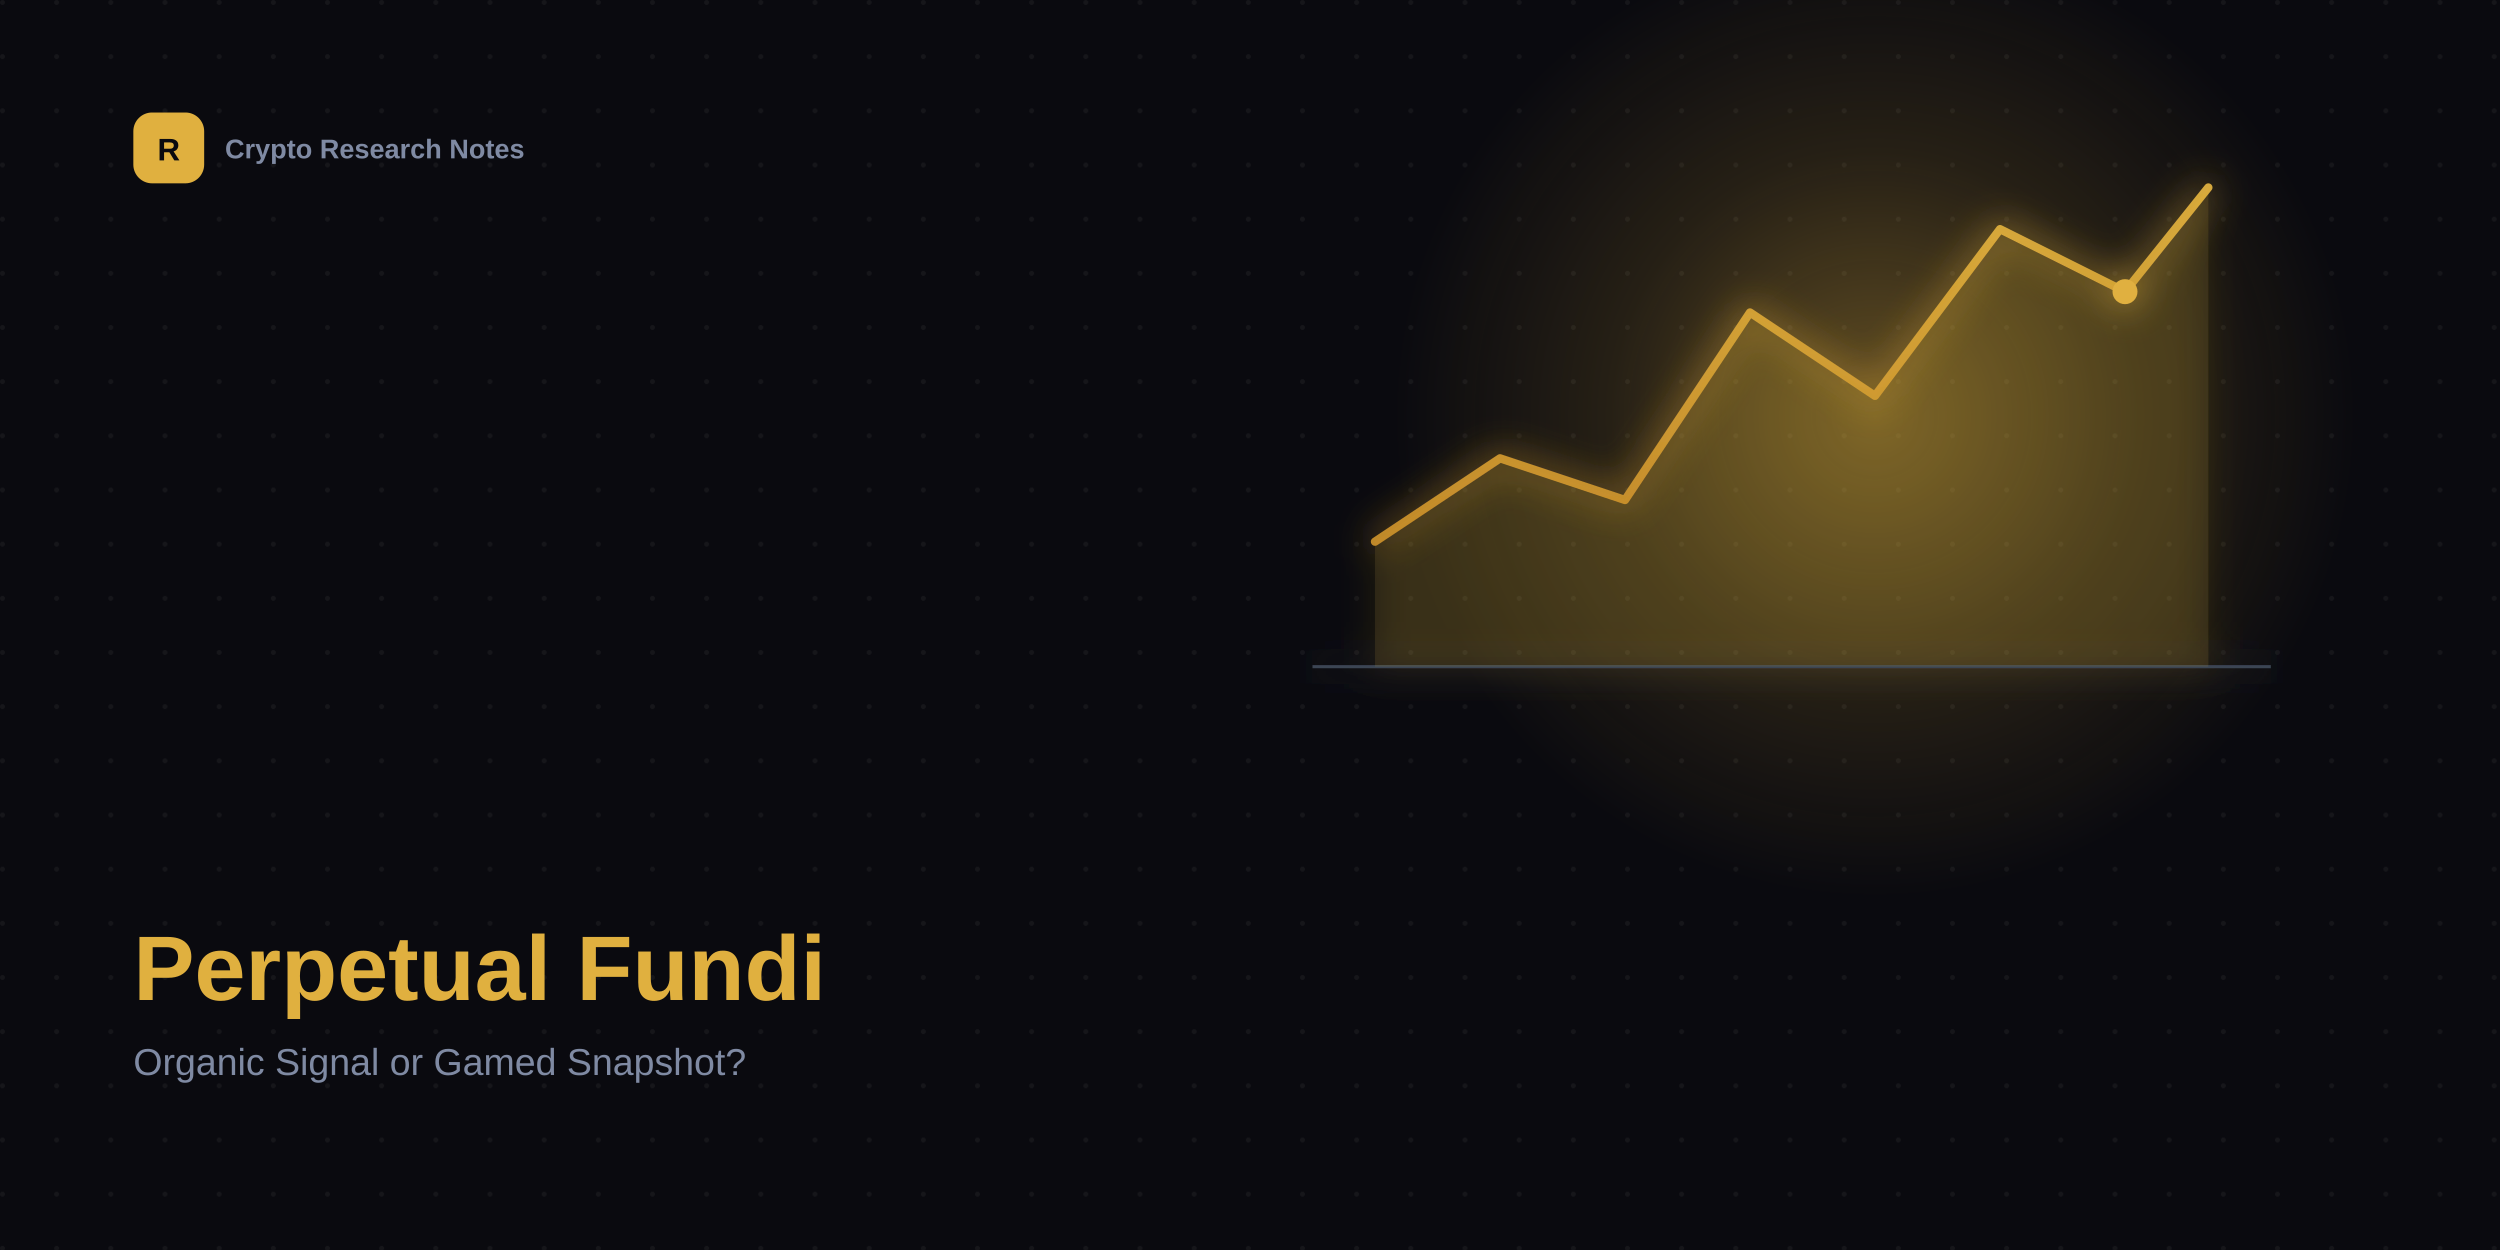
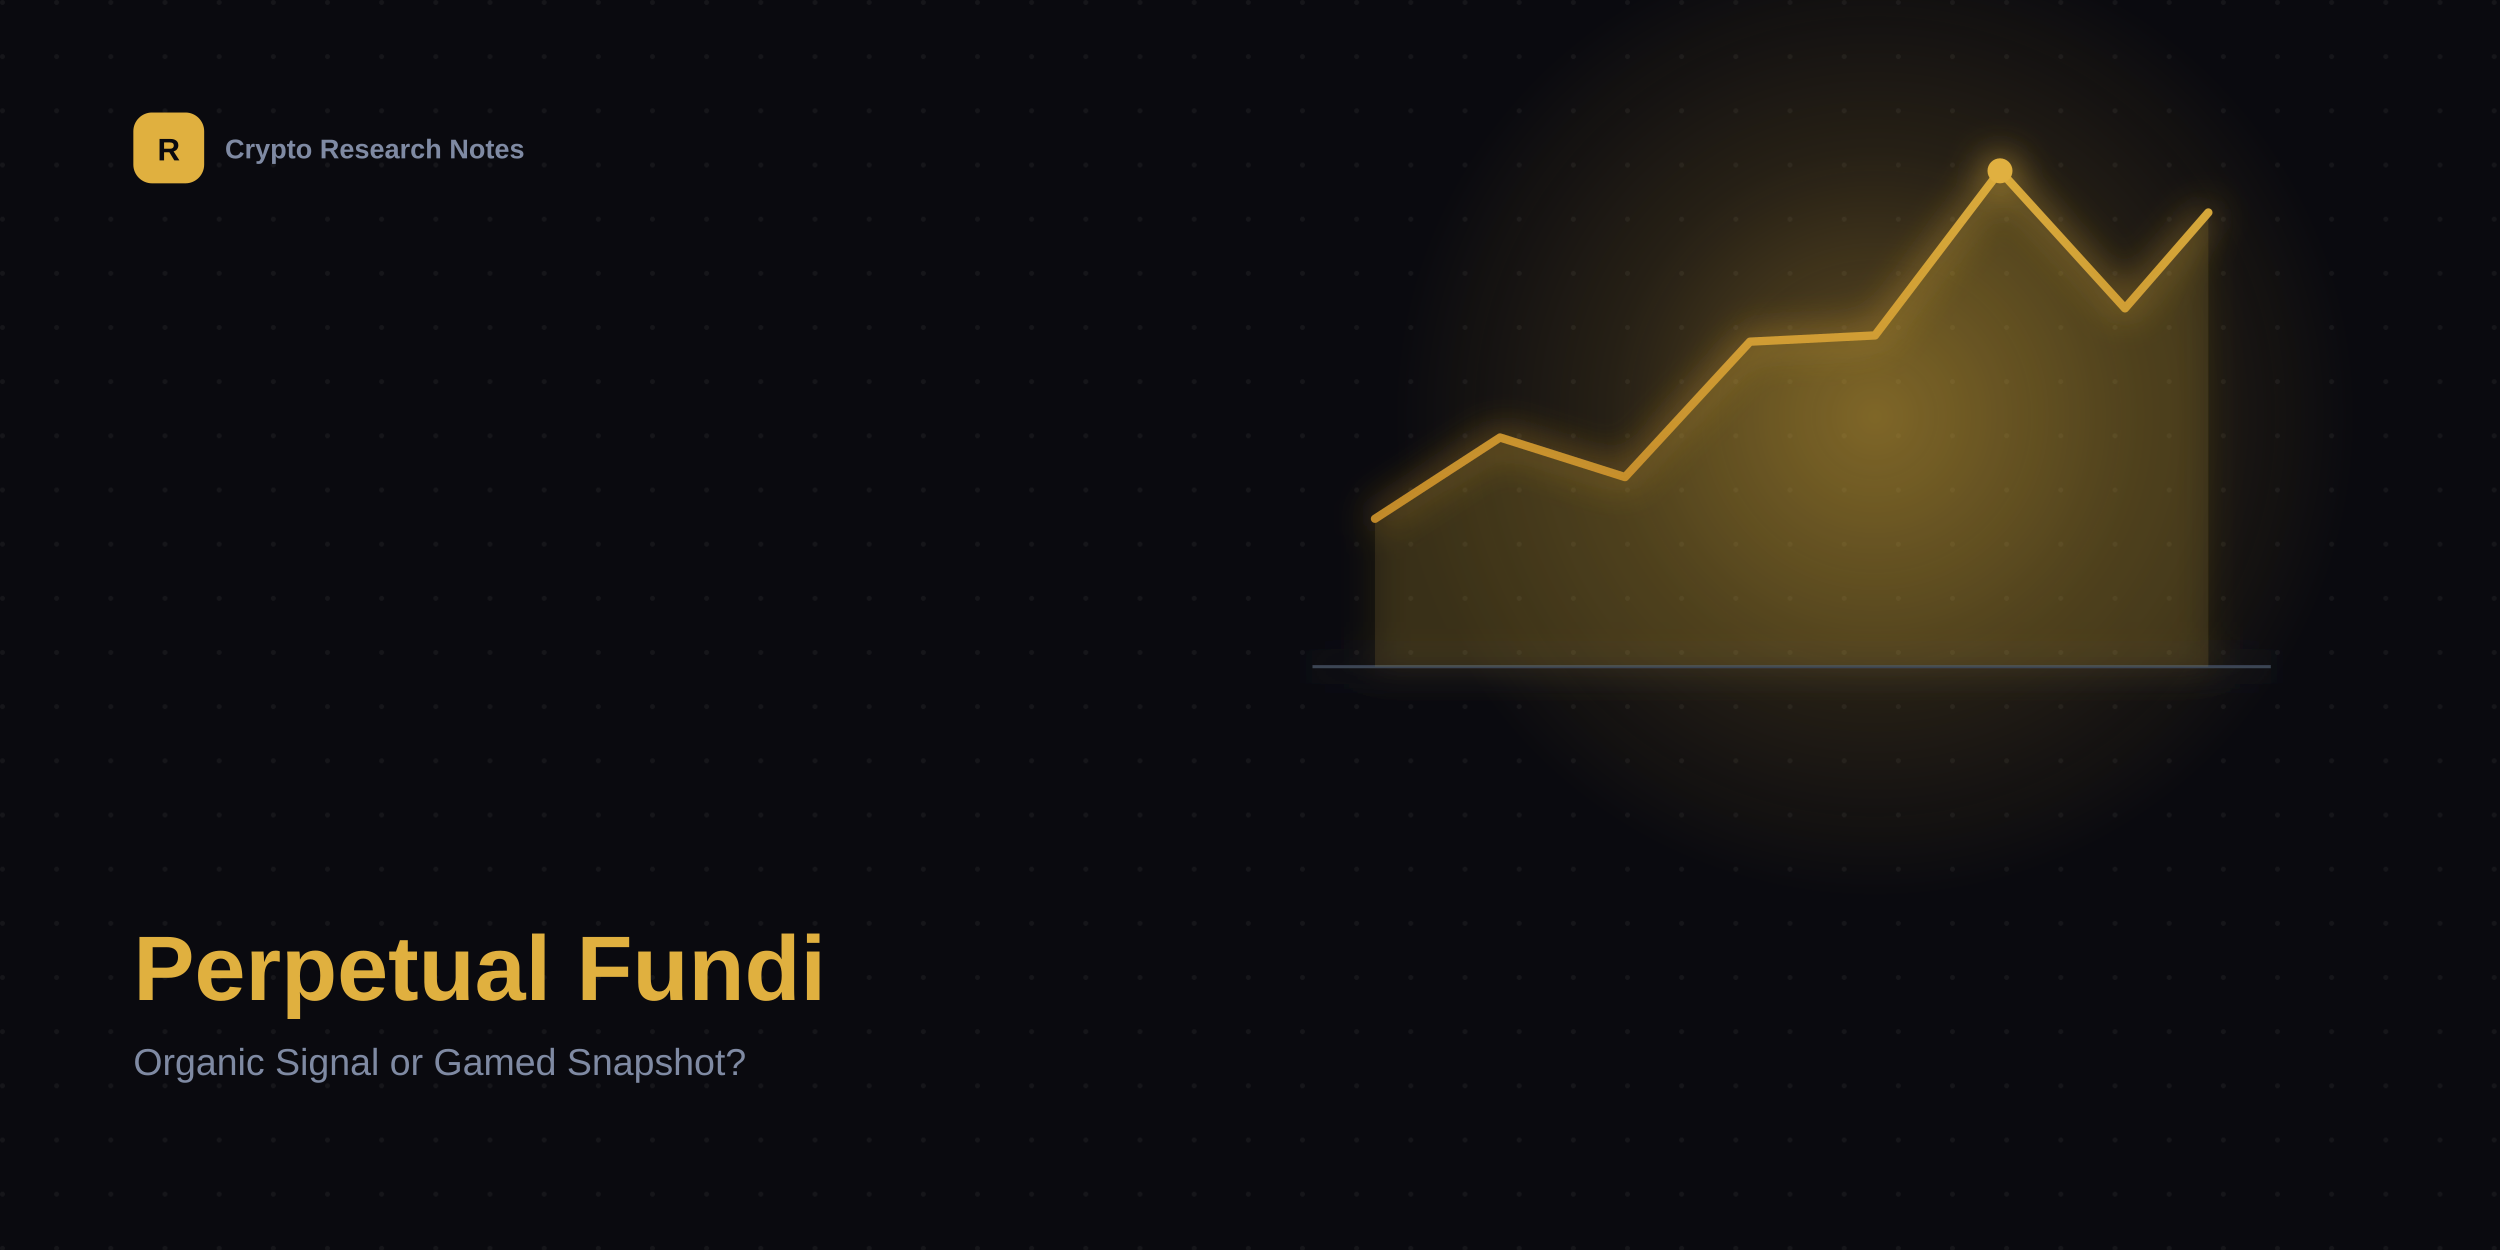
<svg xmlns="http://www.w3.org/2000/svg" viewBox="0 0 1200 600" role="img" aria-label="Perpetual Fundi：Organic Signal or Gamed Snapshot? 主题配图">
  <defs>
    <radialGradient id="glowperpetualfen" cx="50%" cy="50%" r="50%">
      <stop offset="0%" stop-color="#e0b03f" stop-opacity="0.42" />
      <stop offset="55%" stop-color="#e0b03f" stop-opacity="0.13" />
      <stop offset="100%" stop-color="#e0b03f" stop-opacity="0" />
    </radialGradient>
    <linearGradient id="barperpetualfen" x1="0" y1="1" x2="0" y2="0">
      <stop offset="0%" stop-color="#c98f2a" stop-opacity="0.95" />
      <stop offset="100%" stop-color="#e0b03f" stop-opacity="0.95" />
    </linearGradient>
    <filter id="softperpetualfen" x="-80%" y="-80%" width="260%" height="260%">
      <feGaussianBlur stdDeviation="9" result="b" />
      <feMerge>
        <feMergeNode in="b" />
        <feMergeNode in="SourceGraphic" />
      </feMerge>
    </filter>
    <pattern id="dotsperpetualfen" width="26" height="26" patternUnits="userSpaceOnUse">
      <circle cx="1.2" cy="1.2" r="1.2" fill="#ffffff" fill-opacity="0.05" />
    </pattern>
  </defs>
  <rect width="1200" height="600" fill="#0a0a0f" />
  <rect width="1200" height="600" fill="url(#dotsperpetualfen)" />
  <g transform="translate(64,54)">
    <rect x="0" y="0" width="34" height="34" rx="9" fill="#e0b03f" />
    <text x="17" y="23" font-family="'Segoe UI',Arial,sans-serif" font-size="15" font-weight="700" fill="#0a0a0f" text-anchor="middle">R</text>
    <text x="44" y="22" font-family="'Segoe UI',Arial,sans-serif" font-size="13" font-weight="600" fill="#7f8aa3">Crypto Research Notes</text>
  </g>
  <circle cx="900" cy="200" r="230" fill="url(#glowperpetualfen)" />
  <g filter="url(#softperpetualfen)">
    <line x1="630" y1="320" x2="1090" y2="320" stroke="#3a4452" stroke-width="1.5" />
-     <polygon points="660,320 660,260 720,220 780,240 840,150 900,190 960,110 1020,140 1060,90 1060,320" fill="#e0b03f" opacity="0.12" />
-     <polyline points="660,260 720,220 780,240 840,150 900,190 960,110 1020,140 1060,90" fill="none" stroke="url(#barperpetualfen)" stroke-width="4" stroke-linecap="round" stroke-linejoin="round" />
-     <circle cx="1020" cy="140" r="6" fill="#e0b03f" />
+     <polygon points="660,320 660,249 720,210 780,229 840,164 900,161 960,82 1020,148 1060,102 1060,320" fill="#e0b03f" opacity="0.12" />
+     <polyline points="660,249 720,210 780,229 840,164 900,161 960,82 1020,148 1060,102" fill="none" stroke="url(#barperpetualfen)" stroke-width="4" stroke-linecap="round" stroke-linejoin="round" />
+     <circle cx="960" cy="82" r="6" fill="#e0b03f" />
  </g>
  <g font-family="'Segoe UI',Arial,sans-serif" font-weight="800">
    <text font-size="44" fill="#e0b03f">
      <tspan x="64" y="480">Perpetual Fundi</tspan>
    </text>
  </g>
  <text x="64" y="516" font-family="'Segoe UI',Arial,sans-serif" font-size="18" fill="#7f8aa3">Organic Signal or Gamed Snapshot?</text>
</svg>
